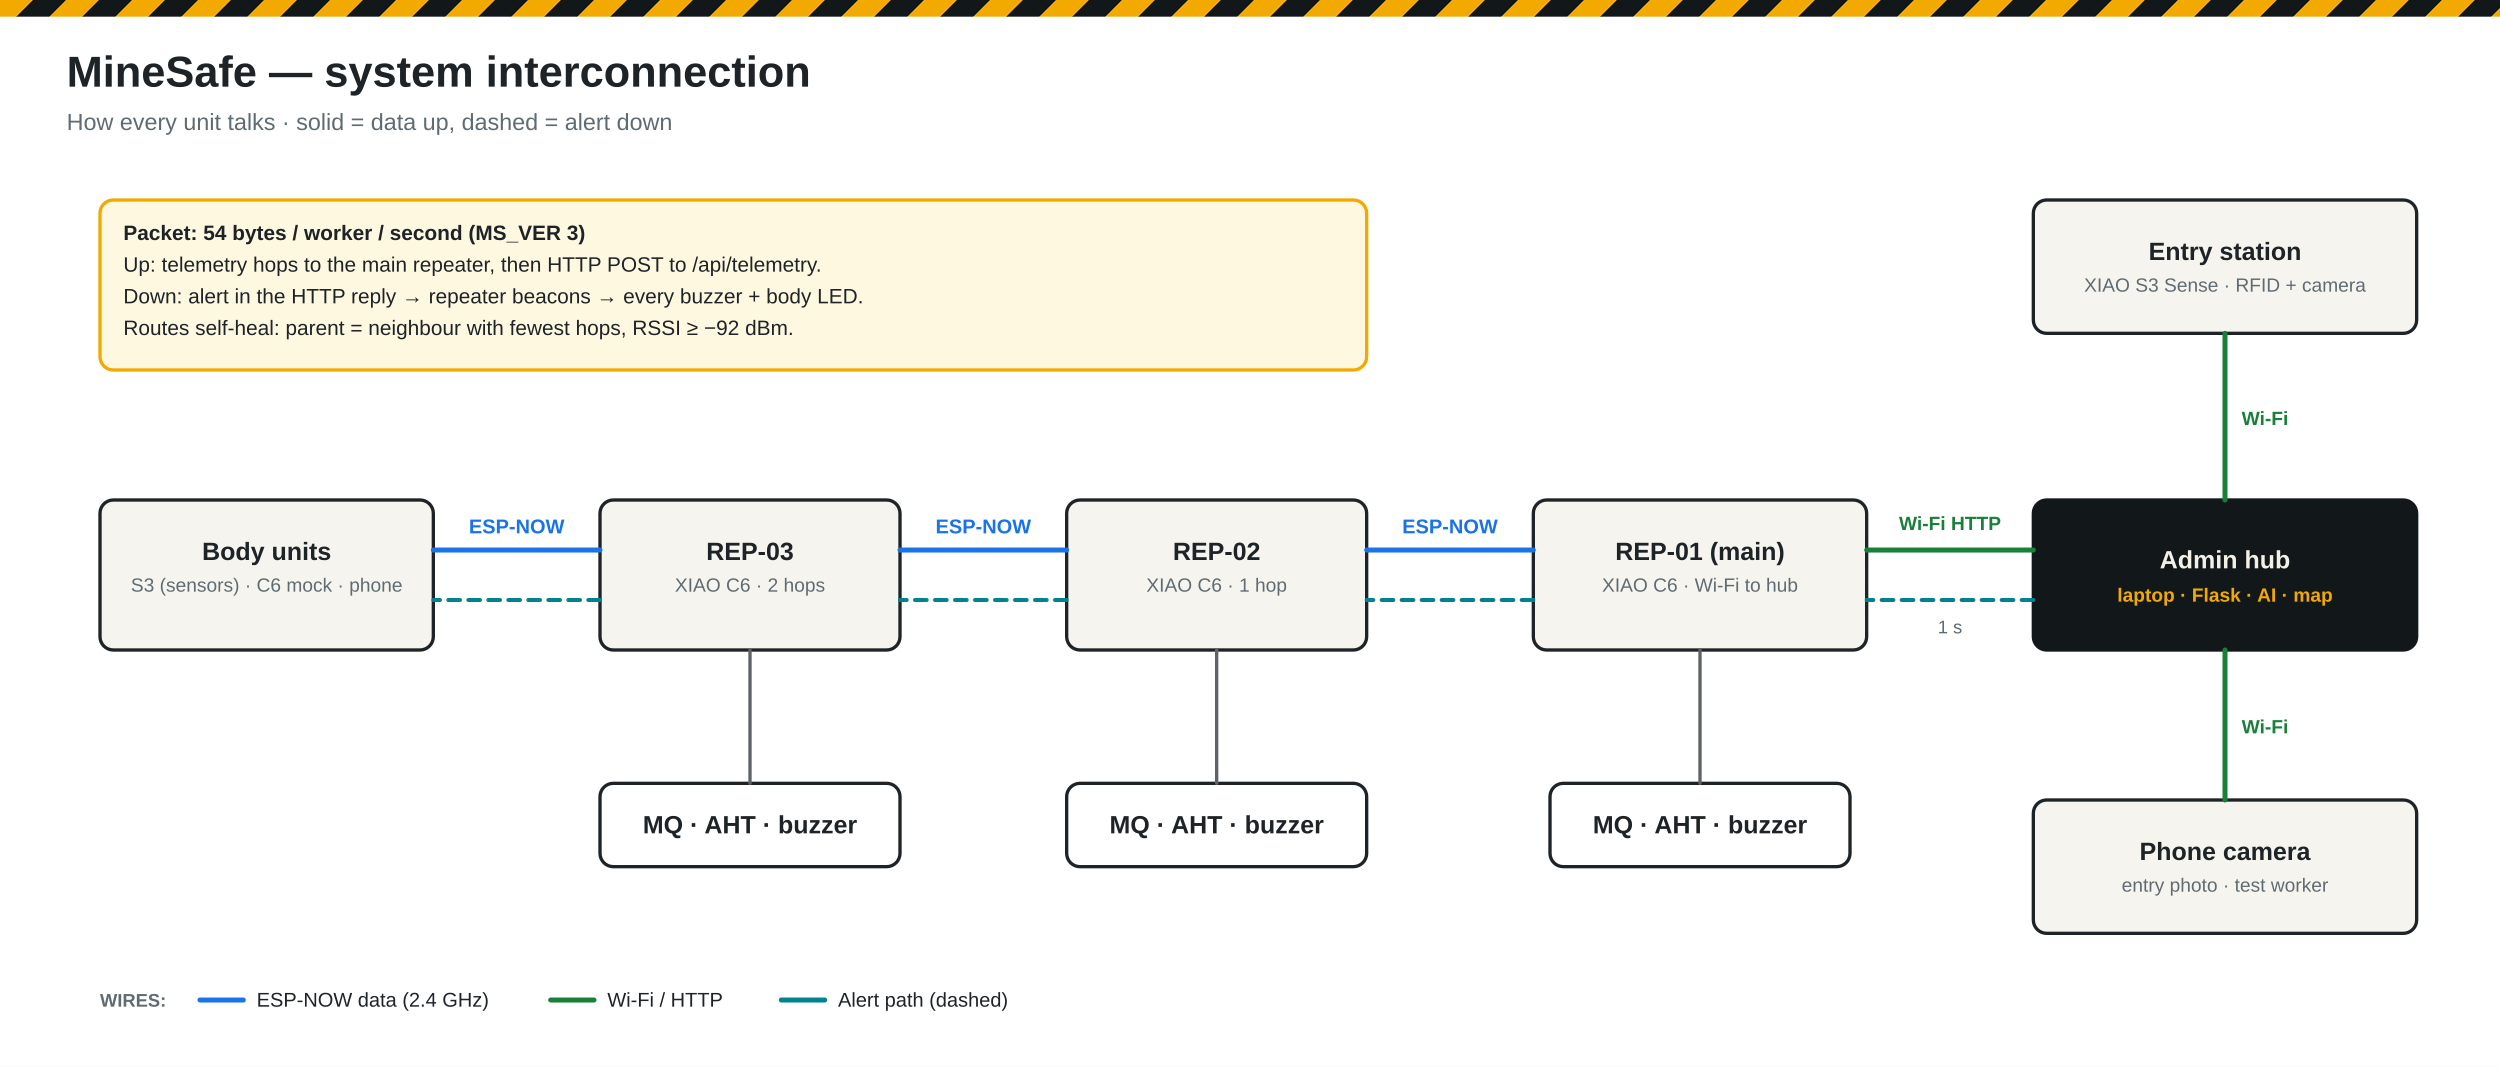
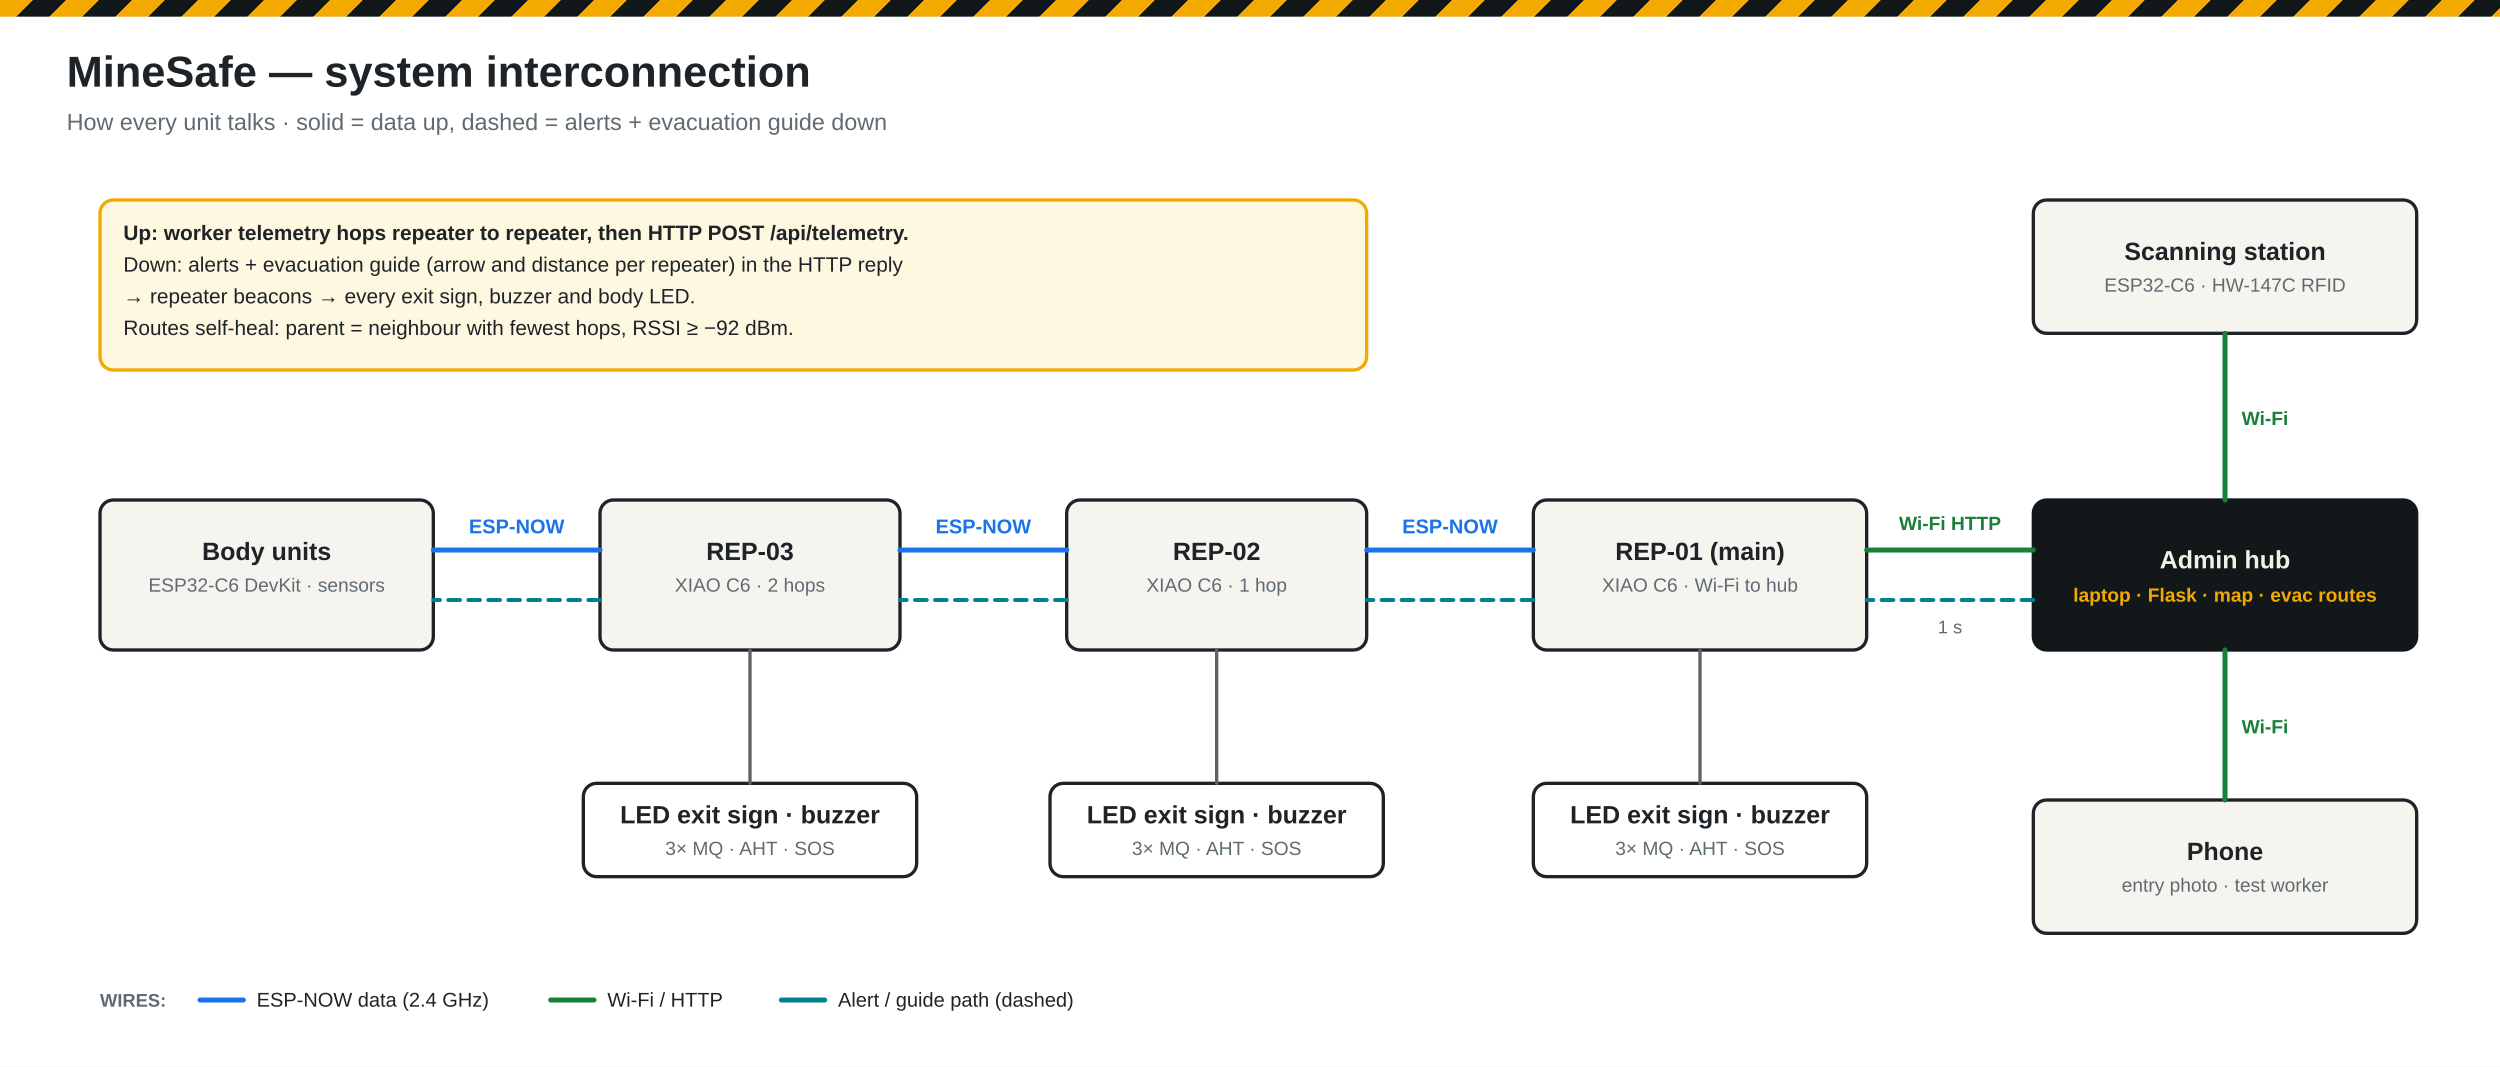
<svg xmlns="http://www.w3.org/2000/svg" width="1500" height="640" viewBox="0 0 1500 640">
  <defs>
    <pattern id="hz" width="28" height="28" patternUnits="userSpaceOnUse" patternTransform="rotate(45)">
      <rect width="14" height="28" fill="#F2A900" />
      <rect x="14" width="14" height="28" fill="#12171A" />
    </pattern>
  </defs>
  <rect width="1500" height="640" fill="#ffffff" />
  <rect x="0" y="0" width="1500" height="10" fill="url(#hz)" />
  <text x="40" y="52" font-family="Arial, Helvetica, sans-serif" font-size="26" fill="#1d2327" text-anchor="start" font-weight="700">MineSafe — system interconnection</text>
-   <text x="40" y="78" font-family="Arial, Helvetica, sans-serif" font-size="14" fill="#5f6b72" text-anchor="start" font-weight="400">How every unit talks · solid = data up, dashed = alert down</text>
+   <text x="40" y="78" font-family="Arial, Helvetica, sans-serif" font-size="14" fill="#5f6b72" text-anchor="start" font-weight="400">How every unit talks · solid = data up, dashed = alerts + evacuation guide down</text>
  <rect x="60" y="300" width="200" height="90" rx="8" fill="#f6f4ef" stroke="#1d2327" stroke-width="2" />
  <text x="160.0" y="336" font-family="Arial, Helvetica, sans-serif" font-size="15" fill="#1d2327" text-anchor="middle" font-weight="700">Body units</text>
-   <text x="160.0" y="355" font-family="Arial, Helvetica, sans-serif" font-size="11.5" fill="#5f6b72" text-anchor="middle" font-weight="400">S3 (sensors) · C6 mock · phone</text>
+   <text x="160.0" y="355" font-family="Arial, Helvetica, sans-serif" font-size="11.5" fill="#5f6b72" text-anchor="middle" font-weight="400">ESP32-C6 DevKit · sensors</text>
  <rect x="360" y="300" width="180" height="90" rx="8" fill="#f6f4ef" stroke="#1d2327" stroke-width="2" />
  <text x="450.0" y="336" font-family="Arial, Helvetica, sans-serif" font-size="15" fill="#1d2327" text-anchor="middle" font-weight="700">REP-03</text>
  <text x="450.0" y="355" font-family="Arial, Helvetica, sans-serif" font-size="11.5" fill="#5f6b72" text-anchor="middle" font-weight="400">XIAO C6 · 2 hops</text>
  <rect x="640" y="300" width="180" height="90" rx="8" fill="#f6f4ef" stroke="#1d2327" stroke-width="2" />
  <text x="730.0" y="336" font-family="Arial, Helvetica, sans-serif" font-size="15" fill="#1d2327" text-anchor="middle" font-weight="700">REP-02</text>
  <text x="730.0" y="355" font-family="Arial, Helvetica, sans-serif" font-size="11.5" fill="#5f6b72" text-anchor="middle" font-weight="400">XIAO C6 · 1 hop</text>
  <rect x="920" y="300" width="200" height="90" rx="8" fill="#f6f4ef" stroke="#1d2327" stroke-width="2" />
  <text x="1020.0" y="336" font-family="Arial, Helvetica, sans-serif" font-size="15" fill="#1d2327" text-anchor="middle" font-weight="700">REP-01 (main)</text>
  <text x="1020.0" y="355" font-family="Arial, Helvetica, sans-serif" font-size="11.5" fill="#5f6b72" text-anchor="middle" font-weight="400">XIAO C6 · Wi-Fi to hub</text>
  <rect x="1220" y="300" width="230" height="90" rx="8" fill="#12171A" stroke="#12171A" stroke-width="2" />
  <text x="1335.0" y="350.0" font-family="Arial, Helvetica, sans-serif" font-size="15" fill="#1d2327" text-anchor="middle" font-weight="700" />
  <text x="1335.0" y="341.0" font-family="Arial, Helvetica, sans-serif" font-size="15" fill="#F3F0E8" text-anchor="middle" font-weight="700">Admin hub</text>
-   <text x="1335.0" y="361.0" font-family="Arial, Helvetica, sans-serif" font-size="11.5" fill="#F2A900" text-anchor="middle" font-weight="600">laptop · Flask · AI · map</text>
+   <text x="1335.0" y="361.0" font-family="Arial, Helvetica, sans-serif" font-size="11.5" fill="#F2A900" text-anchor="middle" font-weight="600">laptop · Flask · map · evac routes</text>
  <rect x="1220" y="120" width="230" height="80" rx="8" fill="#f6f4ef" stroke="#1d2327" stroke-width="2" />
-   <text x="1335.0" y="156.0" font-family="Arial, Helvetica, sans-serif" font-size="15" fill="#1d2327" text-anchor="middle" font-weight="700">Entry station</text>
-   <text x="1335.0" y="175.0" font-family="Arial, Helvetica, sans-serif" font-size="11.5" fill="#5f6b72" text-anchor="middle" font-weight="400">XIAO S3 Sense · RFID + camera</text>
+   <text x="1335.0" y="156.0" font-family="Arial, Helvetica, sans-serif" font-size="15" fill="#1d2327" text-anchor="middle" font-weight="700">Scanning station</text>
+   <text x="1335.0" y="175.0" font-family="Arial, Helvetica, sans-serif" font-size="11.5" fill="#5f6b72" text-anchor="middle" font-weight="400">ESP32-C6 · HW-147C RFID</text>
  <rect x="1220" y="480" width="230" height="80" rx="8" fill="#f6f4ef" stroke="#1d2327" stroke-width="2" />
-   <text x="1335.0" y="516.0" font-family="Arial, Helvetica, sans-serif" font-size="15" fill="#1d2327" text-anchor="middle" font-weight="700">Phone camera</text>
+   <text x="1335.0" y="516.0" font-family="Arial, Helvetica, sans-serif" font-size="15" fill="#1d2327" text-anchor="middle" font-weight="700">Phone</text>
  <text x="1335.0" y="535.0" font-family="Arial, Helvetica, sans-serif" font-size="11.5" fill="#5f6b72" text-anchor="middle" font-weight="400">entry photo · test worker</text>
  <polyline points="260,330 360,330" fill="none" stroke="#1a73e8" stroke-width="3" stroke-linejoin="round" stroke-linecap="round" />
  <polyline points="360,360 260,360" fill="none" stroke="#00838f" stroke-width="2.4" stroke-linejoin="round" stroke-linecap="round" stroke-dasharray="7 5" />
  <text x="310.0" y="320" font-family="Arial, Helvetica, sans-serif" font-size="12" fill="#1a73e8" text-anchor="middle" font-weight="700">ESP-NOW</text>
  <polyline points="540,330 640,330" fill="none" stroke="#1a73e8" stroke-width="3" stroke-linejoin="round" stroke-linecap="round" />
  <polyline points="640,360 540,360" fill="none" stroke="#00838f" stroke-width="2.4" stroke-linejoin="round" stroke-linecap="round" stroke-dasharray="7 5" />
  <text x="590.0" y="320" font-family="Arial, Helvetica, sans-serif" font-size="12" fill="#1a73e8" text-anchor="middle" font-weight="700">ESP-NOW</text>
  <polyline points="820,330 920,330" fill="none" stroke="#1a73e8" stroke-width="3" stroke-linejoin="round" stroke-linecap="round" />
  <polyline points="920,360 820,360" fill="none" stroke="#00838f" stroke-width="2.4" stroke-linejoin="round" stroke-linecap="round" stroke-dasharray="7 5" />
  <text x="870.0" y="320" font-family="Arial, Helvetica, sans-serif" font-size="12" fill="#1a73e8" text-anchor="middle" font-weight="700">ESP-NOW</text>
  <polyline points="1120,330 1220,330" fill="none" stroke="#188038" stroke-width="3" stroke-linejoin="round" stroke-linecap="round" />
  <polyline points="1220,360 1120,360" fill="none" stroke="#00838f" stroke-width="2.4" stroke-linejoin="round" stroke-linecap="round" stroke-dasharray="7 5" />
  <text x="1170" y="318" font-family="Arial, Helvetica, sans-serif" font-size="11.5" fill="#188038" text-anchor="middle" font-weight="700">Wi-Fi HTTP</text>
  <text x="1170" y="380" font-family="Arial, Helvetica, sans-serif" font-size="11" fill="#5f6b72" text-anchor="middle" font-weight="400">1 s</text>
  <polyline points="1335,200 1335,300" fill="none" stroke="#188038" stroke-width="3" stroke-linejoin="round" stroke-linecap="round" />
  <text x="1345" y="255" font-family="Arial, Helvetica, sans-serif" font-size="11.5" fill="#188038" text-anchor="start" font-weight="700">Wi-Fi</text>
  <polyline points="1335,480 1335,390" fill="none" stroke="#188038" stroke-width="3" stroke-linejoin="round" stroke-linecap="round" />
  <text x="1345" y="440" font-family="Arial, Helvetica, sans-serif" font-size="11.5" fill="#188038" text-anchor="start" font-weight="700">Wi-Fi</text>
-   <rect x="360" y="470" width="180" height="50" rx="8" fill="#fff" stroke="#1d2327" stroke-width="2" />
-   <text x="450.0" y="500.0" font-family="Arial, Helvetica, sans-serif" font-size="15" fill="#1d2327" text-anchor="middle" font-weight="700">MQ · AHT · buzzer</text>
+   <rect x="350" y="470" width="200" height="56" rx="8" fill="#fff" stroke="#1d2327" stroke-width="2" />
+   <text x="450.0" y="494.0" font-family="Arial, Helvetica, sans-serif" font-size="15" fill="#1d2327" text-anchor="middle" font-weight="700">LED exit sign · buzzer</text>
+   <text x="450.0" y="513.0" font-family="Arial, Helvetica, sans-serif" font-size="11.5" fill="#5f6b72" text-anchor="middle" font-weight="400">3× MQ · AHT · SOS</text>
  <polyline points="450,390 450,470" fill="none" stroke="#5f6368" stroke-width="2" stroke-linejoin="round" stroke-linecap="round" />
-   <rect x="640" y="470" width="180" height="50" rx="8" fill="#fff" stroke="#1d2327" stroke-width="2" />
-   <text x="730.0" y="500.0" font-family="Arial, Helvetica, sans-serif" font-size="15" fill="#1d2327" text-anchor="middle" font-weight="700">MQ · AHT · buzzer</text>
+   <rect x="630" y="470" width="200" height="56" rx="8" fill="#fff" stroke="#1d2327" stroke-width="2" />
+   <text x="730.0" y="494.0" font-family="Arial, Helvetica, sans-serif" font-size="15" fill="#1d2327" text-anchor="middle" font-weight="700">LED exit sign · buzzer</text>
+   <text x="730.0" y="513.0" font-family="Arial, Helvetica, sans-serif" font-size="11.5" fill="#5f6b72" text-anchor="middle" font-weight="400">3× MQ · AHT · SOS</text>
  <polyline points="730,390 730,470" fill="none" stroke="#5f6368" stroke-width="2" stroke-linejoin="round" stroke-linecap="round" />
-   <rect x="930" y="470" width="180" height="50" rx="8" fill="#fff" stroke="#1d2327" stroke-width="2" />
-   <text x="1020.0" y="500.0" font-family="Arial, Helvetica, sans-serif" font-size="15" fill="#1d2327" text-anchor="middle" font-weight="700">MQ · AHT · buzzer</text>
+   <rect x="920" y="470" width="200" height="56" rx="8" fill="#fff" stroke="#1d2327" stroke-width="2" />
+   <text x="1020.0" y="494.0" font-family="Arial, Helvetica, sans-serif" font-size="15" fill="#1d2327" text-anchor="middle" font-weight="700">LED exit sign · buzzer</text>
+   <text x="1020.0" y="513.0" font-family="Arial, Helvetica, sans-serif" font-size="11.5" fill="#5f6b72" text-anchor="middle" font-weight="400">3× MQ · AHT · SOS</text>
  <polyline points="1020,390 1020,470" fill="none" stroke="#5f6368" stroke-width="2" stroke-linejoin="round" stroke-linecap="round" />
  <rect x="60" y="120" width="760" height="102" rx="8" fill="#fff8e1" stroke="#F2A900" stroke-width="2" />
-   <text x="74" y="144" font-family="Arial, Helvetica, sans-serif" font-size="12.5" fill="#1d2327" text-anchor="start" font-weight="700">Packet: 54 bytes / worker / second (MS_VER 3)</text>
-   <text x="74" y="163" font-family="Arial, Helvetica, sans-serif" font-size="12.5" fill="#1d2327" text-anchor="start" font-weight="400">Up: telemetry hops to the main repeater, then HTTP POST to /api/telemetry.</text>
-   <text x="74" y="182" font-family="Arial, Helvetica, sans-serif" font-size="12.5" fill="#1d2327" text-anchor="start" font-weight="400">Down: alert in the HTTP reply → repeater beacons → every buzzer + body LED.</text>
+   <text x="74" y="144" font-family="Arial, Helvetica, sans-serif" font-size="12.5" fill="#1d2327" text-anchor="start" font-weight="700">Up: worker telemetry hops repeater to repeater, then HTTP POST /api/telemetry.</text>
+   <text x="74" y="163" font-family="Arial, Helvetica, sans-serif" font-size="12.5" fill="#1d2327" text-anchor="start" font-weight="400">Down: alerts + evacuation guide (arrow and distance per repeater) in the HTTP reply</text>
+   <text x="74" y="182" font-family="Arial, Helvetica, sans-serif" font-size="12.5" fill="#1d2327" text-anchor="start" font-weight="400">→ repeater beacons → every exit sign, buzzer and body LED.</text>
  <text x="74" y="201" font-family="Arial, Helvetica, sans-serif" font-size="12.5" fill="#1d2327" text-anchor="start" font-weight="400">Routes self-heal: parent = neighbour with fewest hops, RSSI ≥ −92 dBm.</text>
  <text x="60" y="604" font-family="Arial, Helvetica, sans-serif" font-size="11" fill="#5f6b72" text-anchor="start" font-weight="700">WIRES:</text>
  <polyline points="120,600 146,600" fill="none" stroke="#1a73e8" stroke-width="3" stroke-linejoin="round" stroke-linecap="round" />
  <text x="154" y="604" font-family="Arial, Helvetica, sans-serif" font-size="12" fill="#1d2327" text-anchor="start" font-weight="400">ESP-NOW data (2.4 GHz)</text>
  <polyline points="330.4,600 356.4,600" fill="none" stroke="#188038" stroke-width="3" stroke-linejoin="round" stroke-linecap="round" />
  <text x="364.4" y="604" font-family="Arial, Helvetica, sans-serif" font-size="12" fill="#1d2327" text-anchor="start" font-weight="400">Wi-Fi / HTTP</text>
  <polyline points="468.8,600 494.8,600" fill="none" stroke="#00838f" stroke-width="3" stroke-linejoin="round" stroke-linecap="round" />
-   <text x="502.8" y="604" font-family="Arial, Helvetica, sans-serif" font-size="12" fill="#1d2327" text-anchor="start" font-weight="400">Alert path (dashed)</text>
+   <text x="502.8" y="604" font-family="Arial, Helvetica, sans-serif" font-size="12" fill="#1d2327" text-anchor="start" font-weight="400">Alert / guide path (dashed)</text>
</svg>
